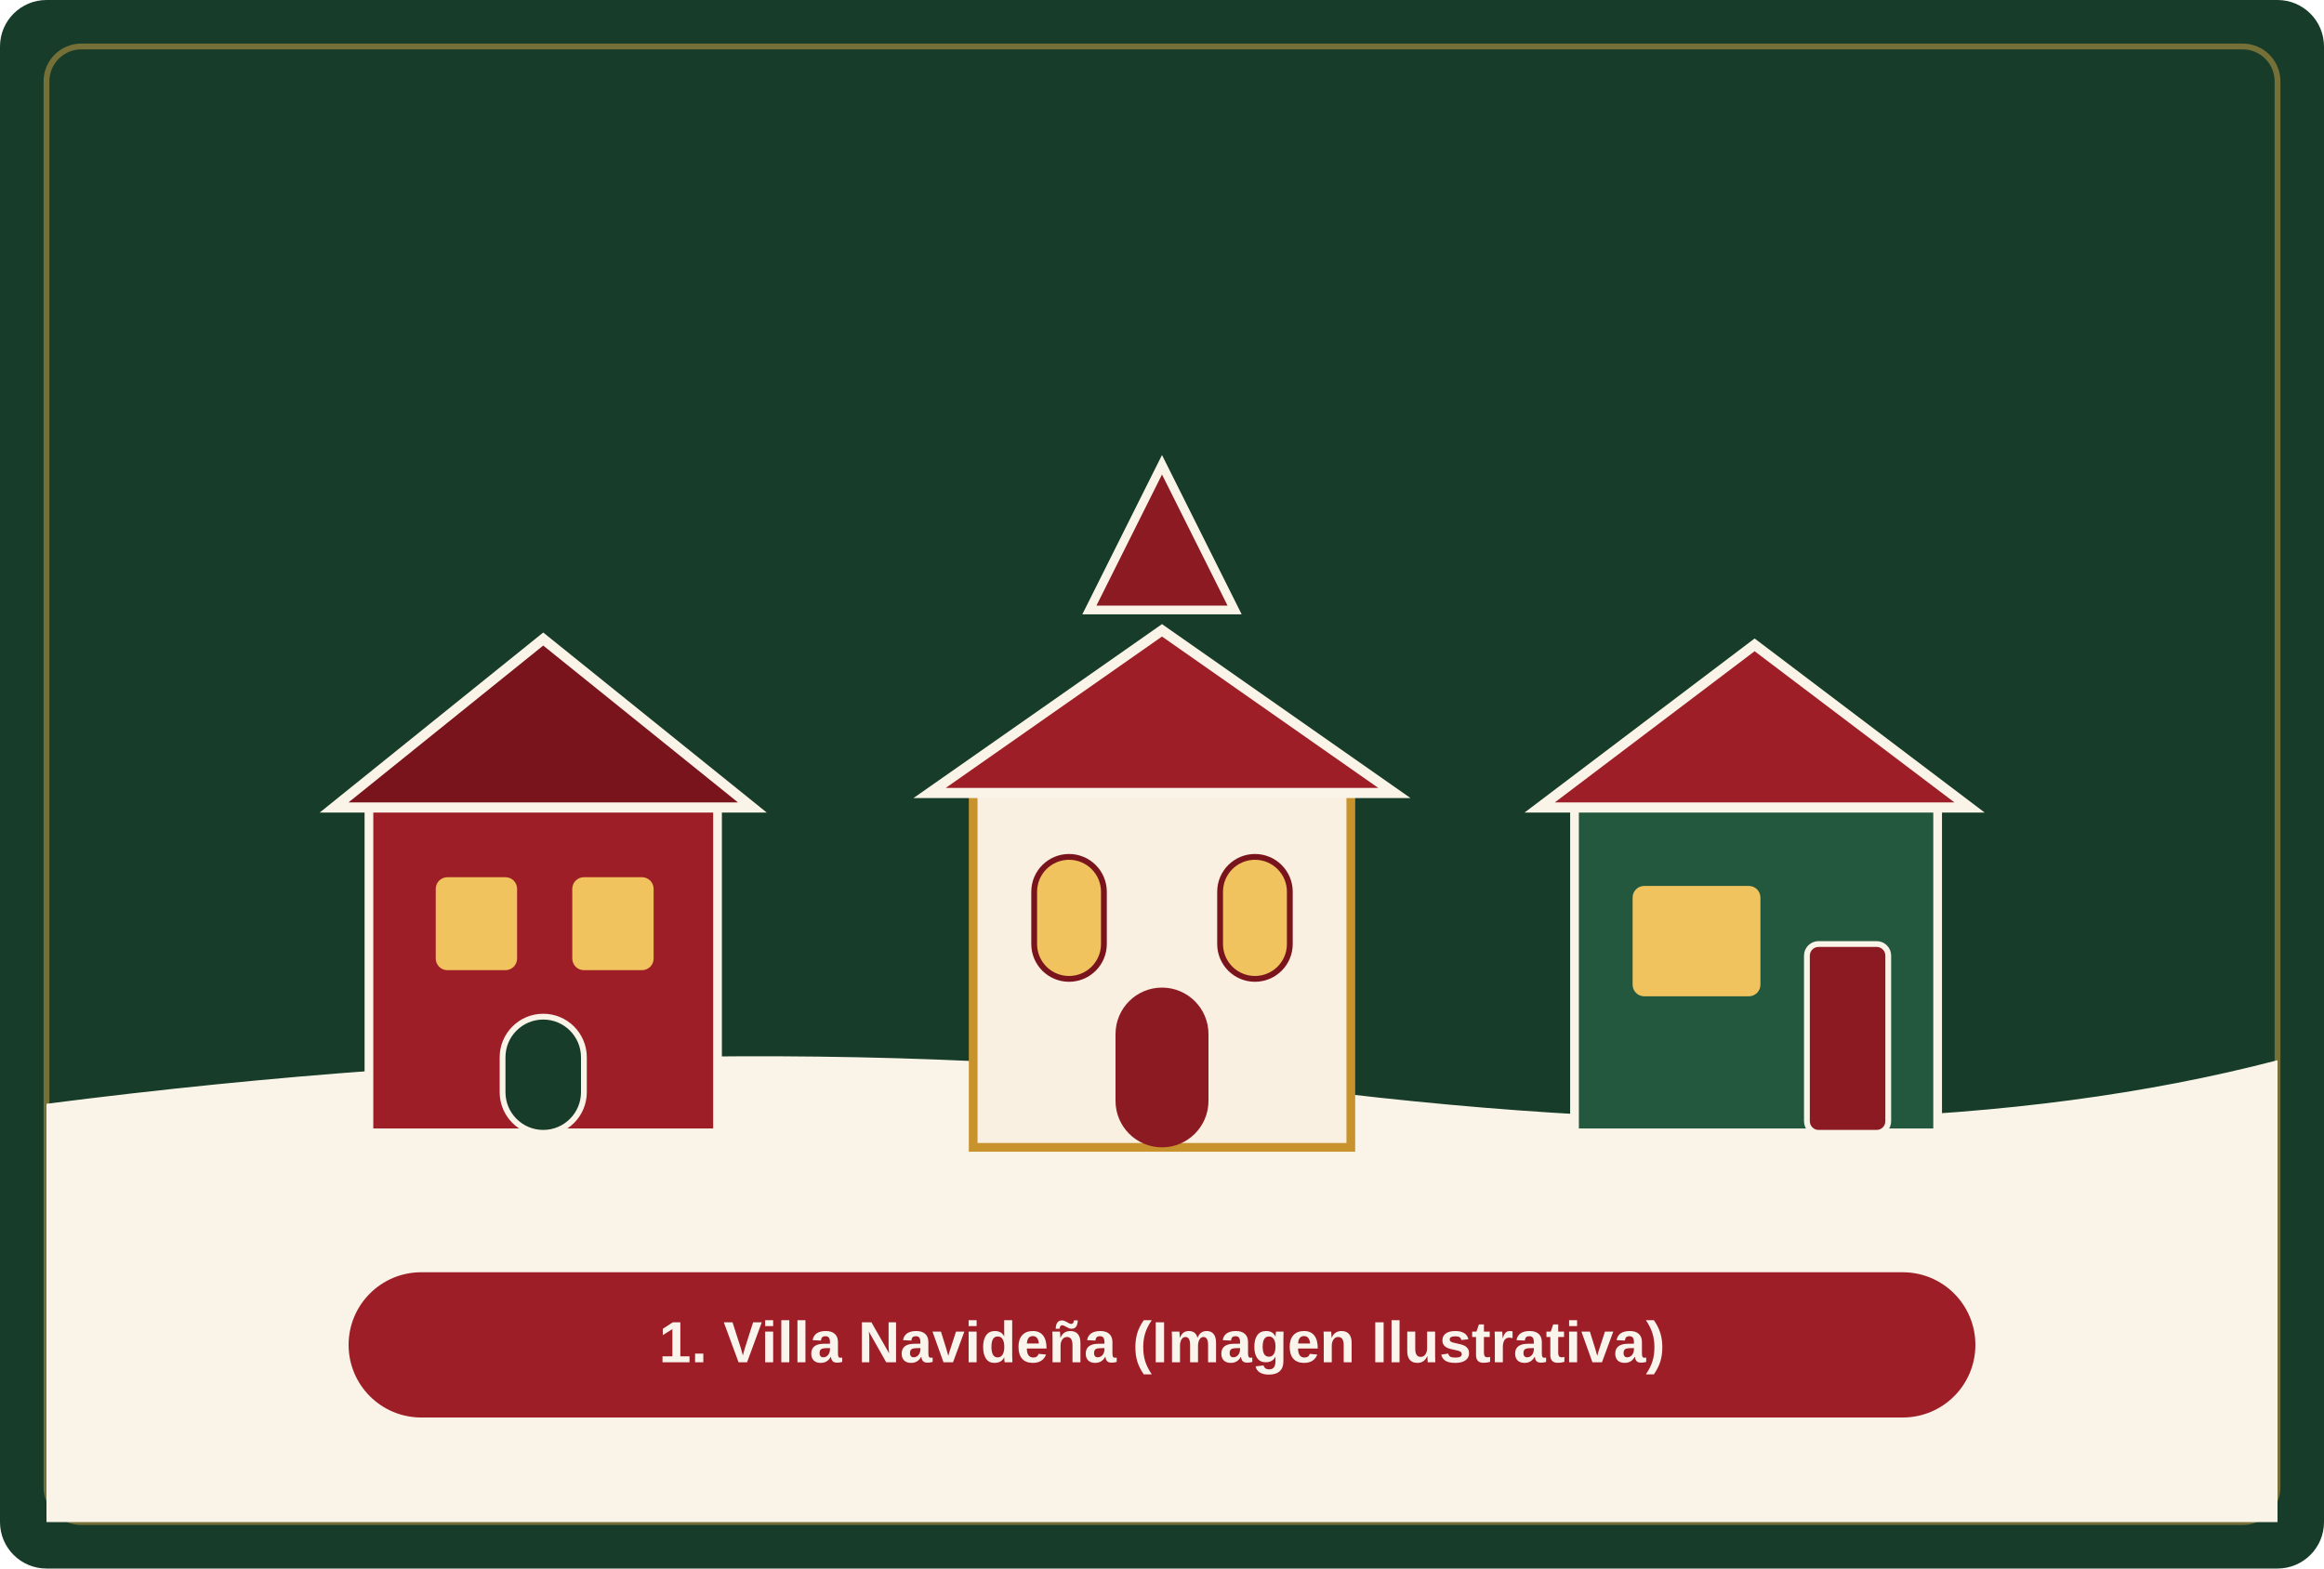
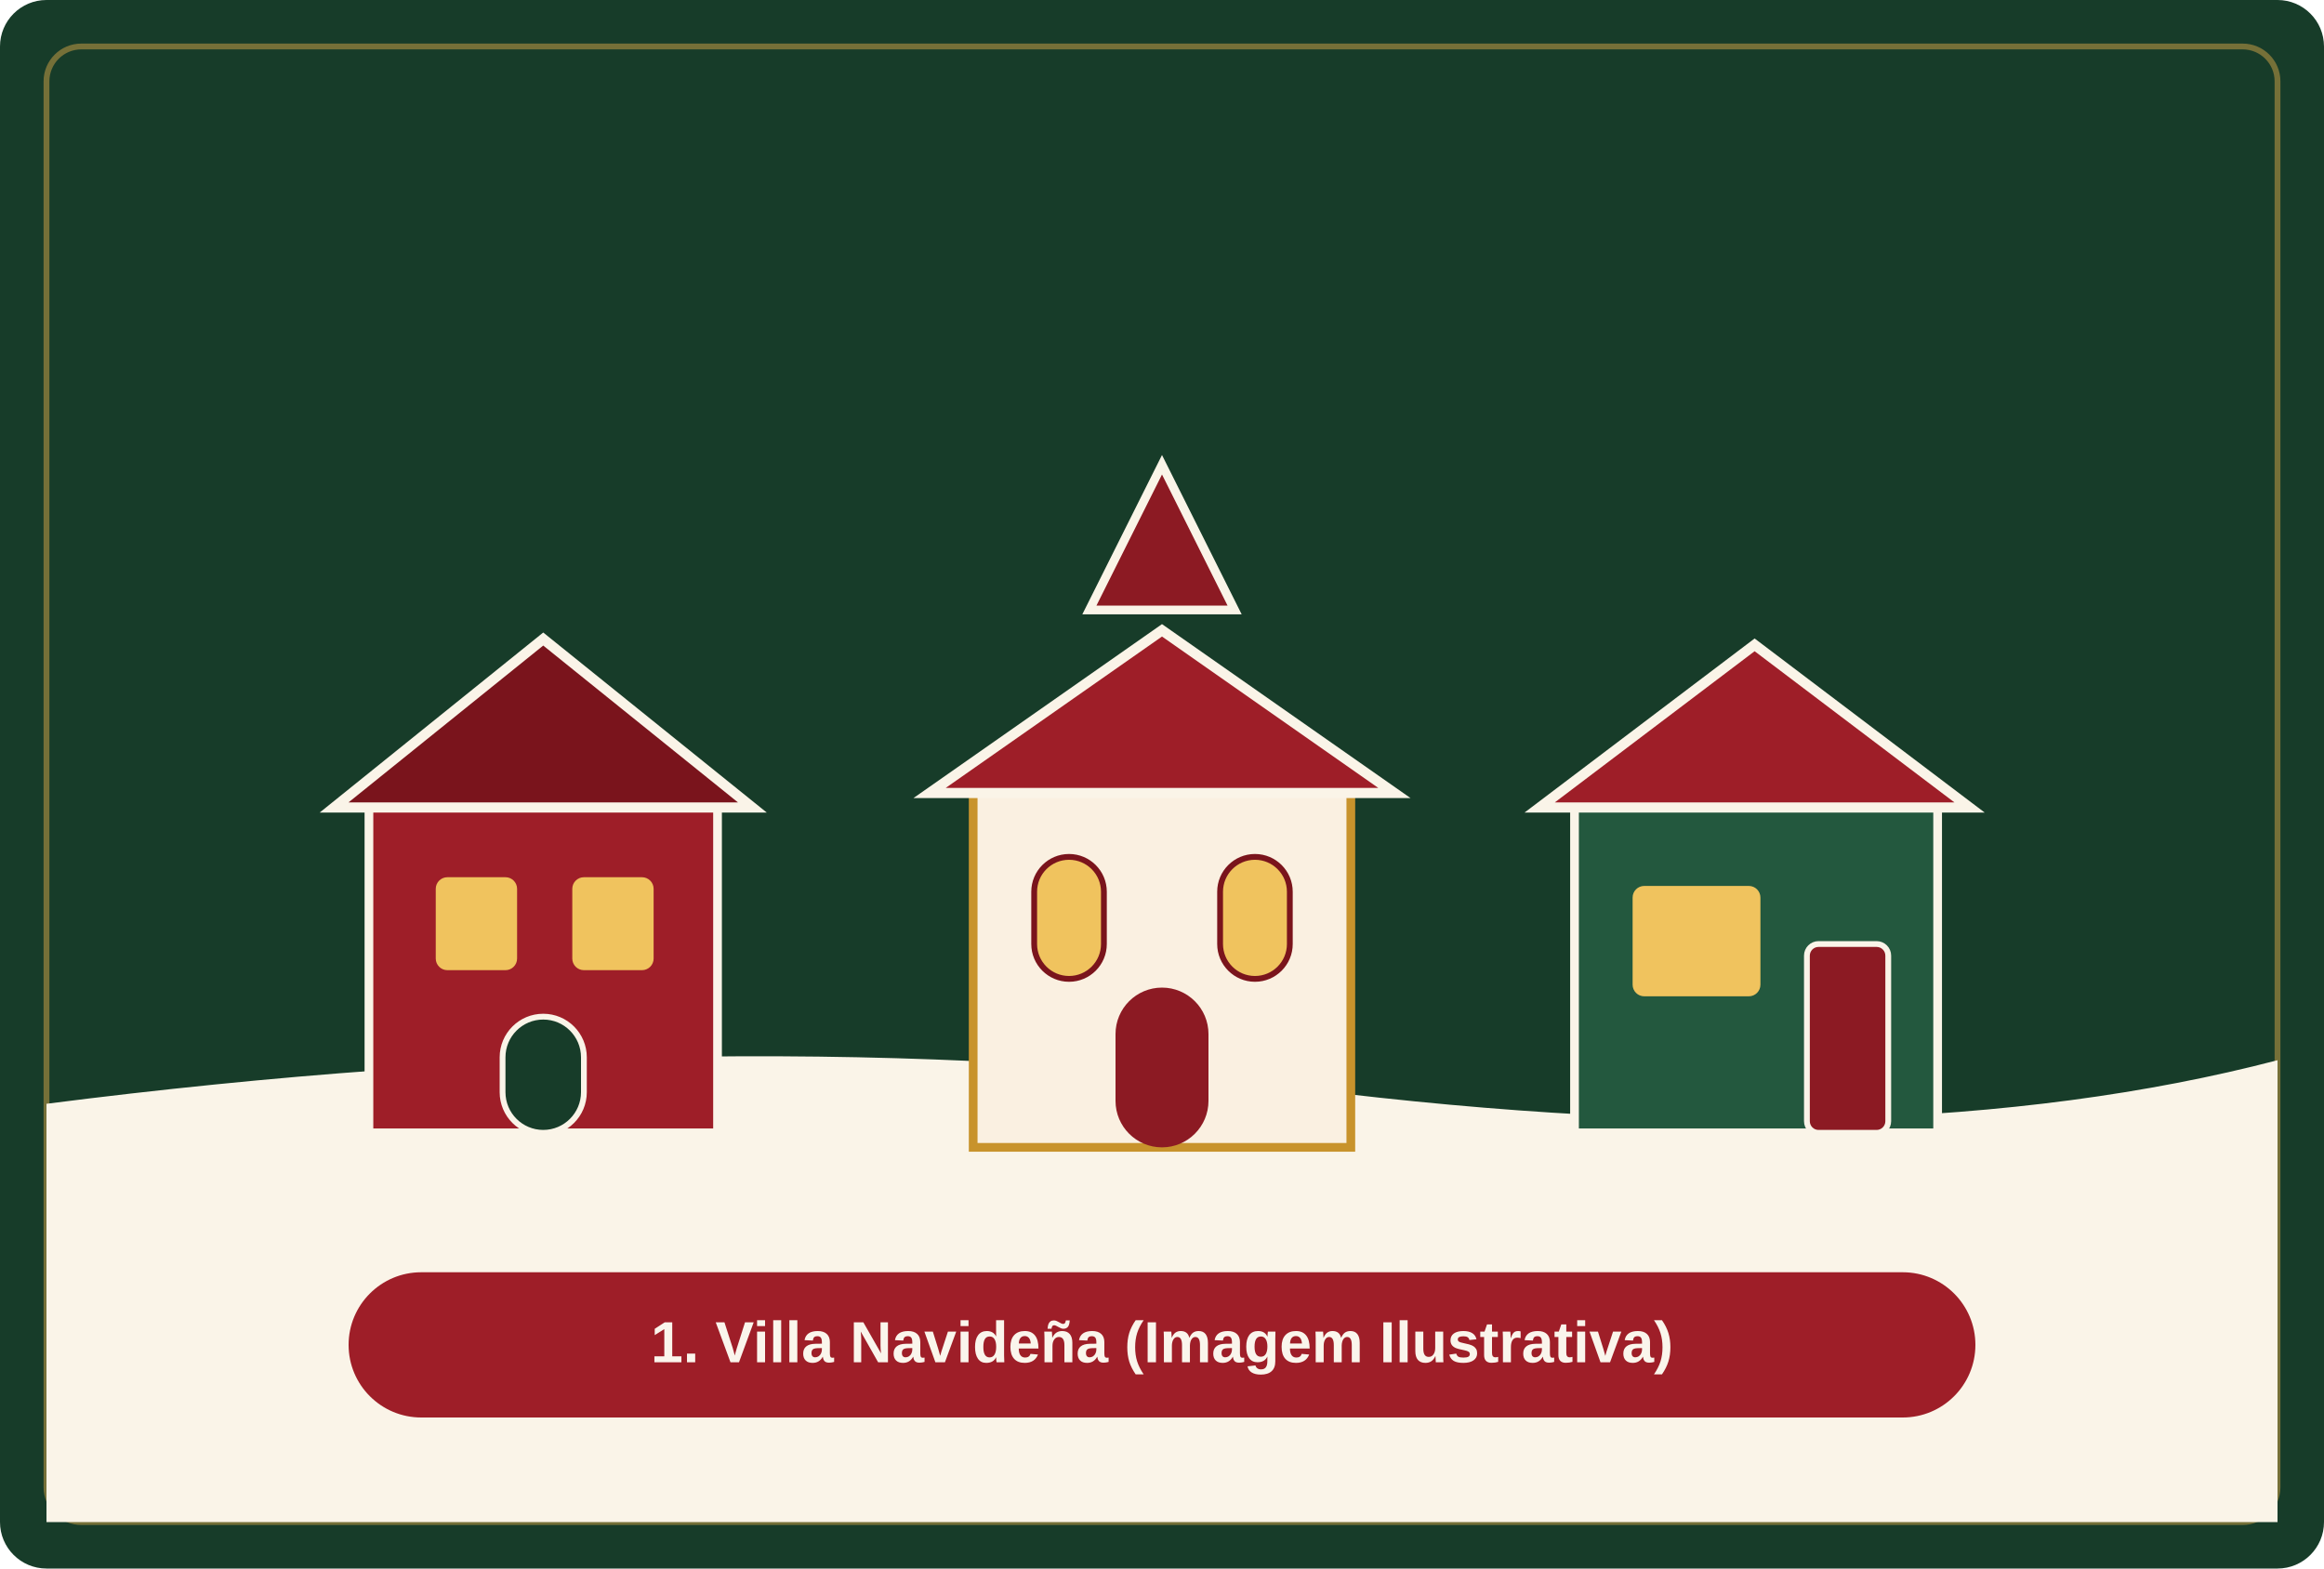
<svg xmlns="http://www.w3.org/2000/svg" viewBox="0 0 800 540" width="800" height="540">
  <rect width="800" height="540" rx="16" fill="#173C29" />
  <rect x="16" y="16" width="768" height="508" rx="12" fill="none" stroke="#D4A548" stroke-width="2" stroke-opacity="0.5" />
  <path d="M16,380 Q250,350 450,375 T784,365 L784,524 L16,524 Z" fill="#FAF4E8" />
  <g transform="translate(115, 210)">
    <rect x="12" y="65" width="120" height="115" fill="#9E1E28" stroke="#FAF4E8" stroke-width="3" />
    <polygon points="0,68 72,10 144,68" fill="#7A141C" stroke="#FAF4E8" stroke-width="3.5" />
    <rect x="35" y="92" width="28" height="32" rx="4" fill="#F0C35E" />
    <rect x="82" y="92" width="28" height="32" rx="4" fill="#F0C35E" />
    <rect x="58" y="140" width="28" height="40" rx="14" fill="#173C29" stroke="#FAF4E8" stroke-width="2" />
  </g>
  <g transform="translate(320, 155)">
    <polygon points="55,55 80,5 105,55" fill="#8C1A23" stroke="#FAF4E8" stroke-width="3" />
    <rect x="15" y="115" width="130" height="125" fill="#FAF0E1" stroke="#C8932C" stroke-width="3" />
    <polygon points="0,118 80,62 160,118" fill="#9E1E28" stroke="#FAF4E8" stroke-width="3.5" />
    <rect x="36" y="140" width="24" height="42" rx="12" fill="#F0C35E" stroke="#7A141C" stroke-width="2" />
    <rect x="100" y="140" width="24" height="42" rx="12" fill="#F0C35E" stroke="#7A141C" stroke-width="2" />
    <rect x="64" y="185" width="32" height="55" rx="16" fill="#8C1A23" />
  </g>
  <g transform="translate(530, 210)">
    <rect x="12" y="65" width="125" height="115" fill="#23583E" stroke="#FAF4E8" stroke-width="3" />
    <polygon points="0,68 74,12 148,68" fill="#9E1E28" stroke="#FAF4E8" stroke-width="3.5" />
    <rect x="32" y="95" width="44" height="38" rx="4" fill="#F0C35E" />
    <rect x="92" y="115" width="28" height="65" rx="4" fill="#8C1A23" stroke="#FAF4E8" stroke-width="2" />
  </g>
  <rect x="120" y="438" width="560" height="50" rx="25" fill="#9E1E28" />
  <text x="400" y="469" text-anchor="middle" fill="#FAF5EC" font-family="Montserrat, Arial, sans-serif" font-size="20" font-weight="bold">
-     1. Villa Navideña (Imagen Ilustrativa)
+     1. Villa Navideña (Imagem Ilustrativa)
  </text>
</svg>
